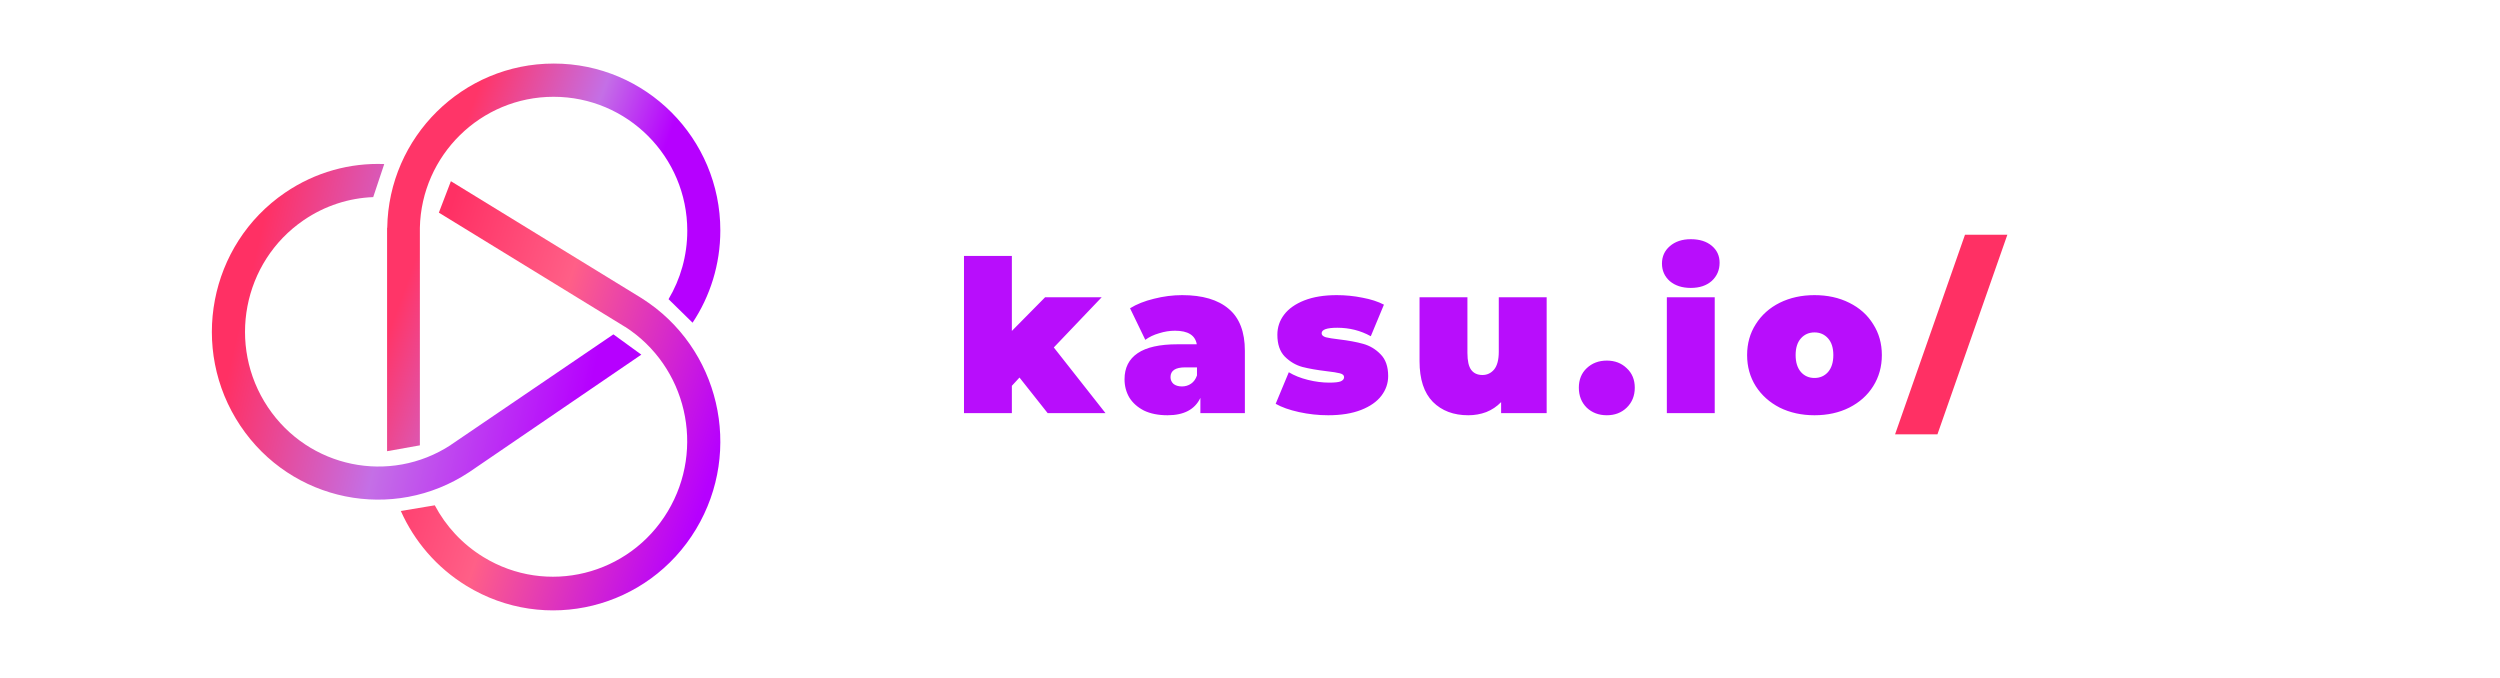
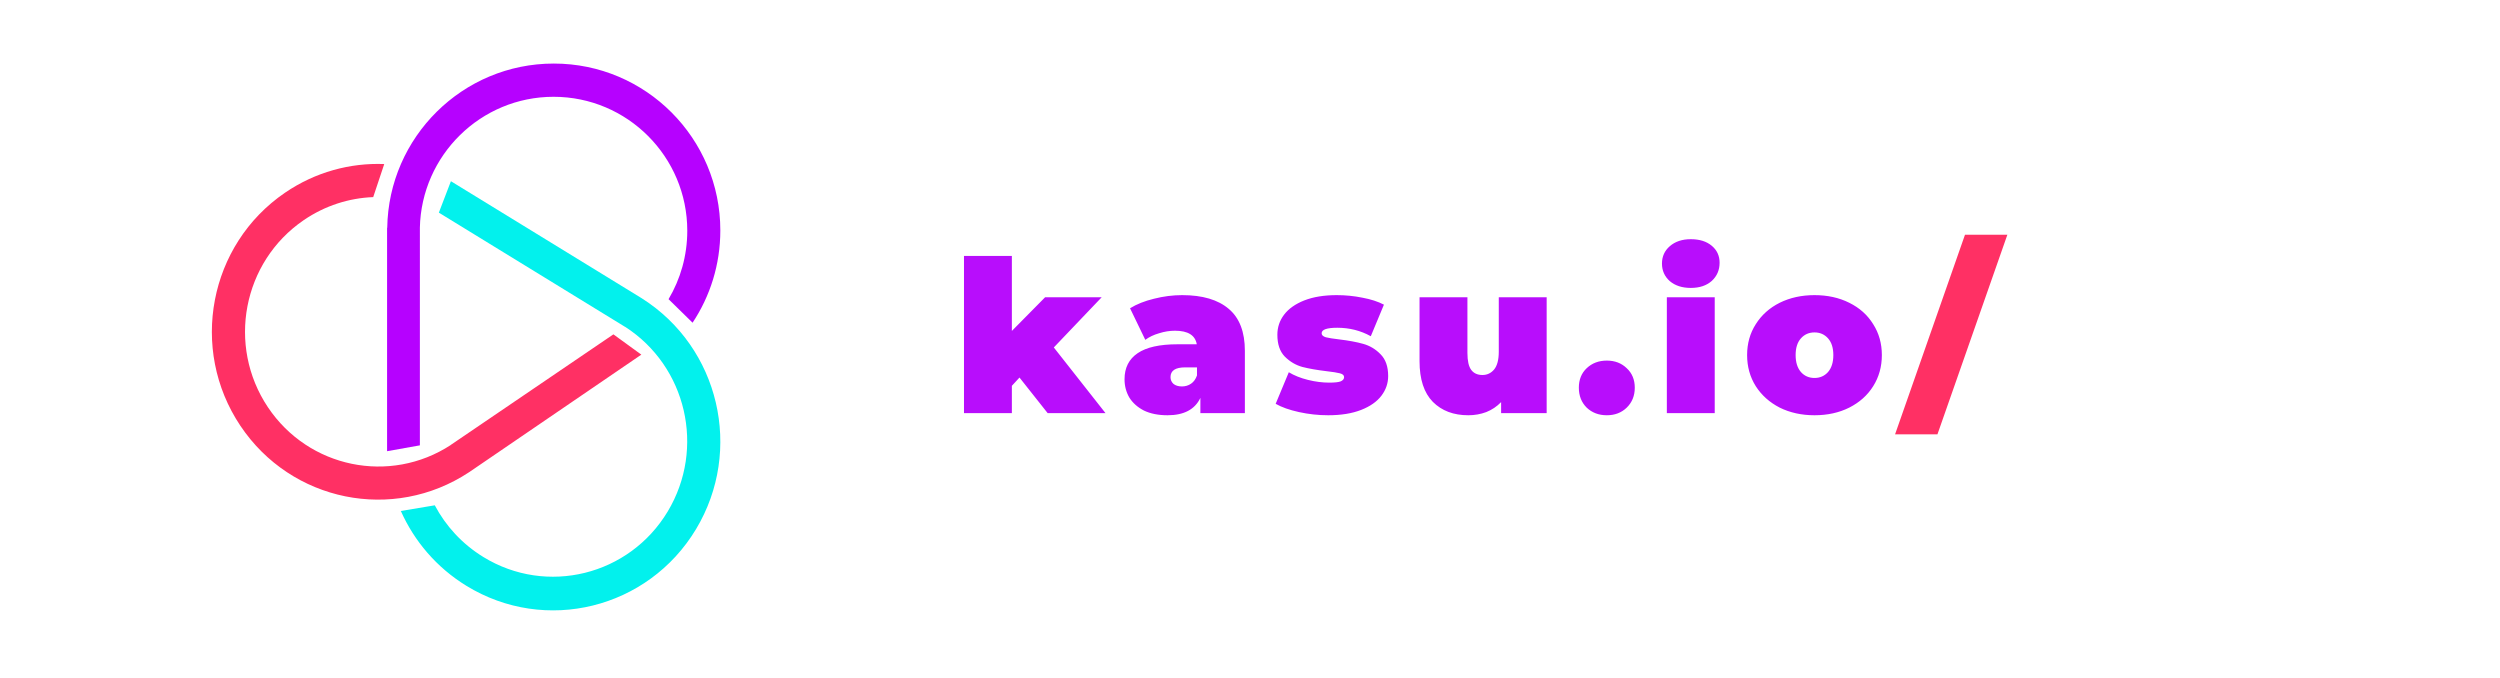
<svg xmlns="http://www.w3.org/2000/svg" width="236" height="64" viewBox="0 0 236 64" fill="none">
  <rect width="236" height="64" fill="none" />
  <path d="M96.24 35.64L95.52 36.42V39H91V24.16H95.52V31.24L98.66 28.06H104L99.48 32.8L104.36 39H98.9L96.24 35.64ZM111.596 27.86C113.516 27.86 114.983 28.293 115.996 29.16C117.009 30.013 117.516 31.333 117.516 33.12V39H113.316V37.56C112.796 38.653 111.763 39.2 110.216 39.2C109.349 39.2 108.609 39.053 107.996 38.76C107.396 38.453 106.936 38.047 106.616 37.54C106.309 37.02 106.156 36.44 106.156 35.8C106.156 34.72 106.569 33.9 107.396 33.34C108.222 32.78 109.476 32.5 111.156 32.5H112.976C112.829 31.647 112.143 31.22 110.916 31.22C110.423 31.22 109.922 31.3 109.416 31.46C108.909 31.607 108.476 31.813 108.116 32.08L106.676 29.1C107.302 28.713 108.056 28.413 108.936 28.2C109.829 27.973 110.716 27.86 111.596 27.86ZM111.576 36.48C111.896 36.48 112.183 36.393 112.436 36.22C112.689 36.047 112.876 35.787 112.996 35.44V34.68H111.876C110.956 34.68 110.496 34.987 110.496 35.6C110.496 35.853 110.589 36.067 110.776 36.24C110.976 36.4 111.243 36.48 111.576 36.48ZM125.383 39.2C124.449 39.2 123.529 39.1 122.623 38.9C121.716 38.7 120.983 38.44 120.423 38.12L121.663 35.14C122.169 35.447 122.769 35.687 123.463 35.86C124.156 36.033 124.829 36.12 125.483 36.12C126.003 36.12 126.363 36.08 126.563 36C126.776 35.907 126.883 35.773 126.883 35.6C126.883 35.427 126.749 35.307 126.483 35.24C126.229 35.173 125.809 35.107 125.223 35.04C124.329 34.933 123.569 34.8 122.943 34.64C122.316 34.467 121.763 34.14 121.283 33.66C120.816 33.18 120.583 32.493 120.583 31.6C120.583 30.893 120.796 30.26 121.223 29.7C121.649 29.14 122.283 28.693 123.123 28.36C123.976 28.027 124.996 27.86 126.183 27.86C127.009 27.86 127.816 27.94 128.603 28.1C129.403 28.247 130.083 28.467 130.643 28.76L129.403 31.74C128.443 31.207 127.389 30.94 126.243 30.94C125.256 30.94 124.763 31.113 124.763 31.46C124.763 31.633 124.896 31.76 125.163 31.84C125.429 31.907 125.849 31.973 126.423 32.04C127.316 32.147 128.069 32.287 128.683 32.46C129.309 32.633 129.856 32.96 130.323 33.44C130.803 33.92 131.043 34.607 131.043 35.5C131.043 36.18 130.829 36.8 130.403 37.36C129.976 37.92 129.336 38.367 128.483 38.7C127.629 39.033 126.596 39.2 125.383 39.2ZM146.005 28.06V39H141.705V37.96C141.305 38.373 140.838 38.687 140.305 38.9C139.771 39.1 139.205 39.2 138.605 39.2C137.218 39.2 136.105 38.78 135.265 37.94C134.425 37.087 134.005 35.807 134.005 34.1V28.06H138.525V33.32C138.525 34.067 138.645 34.6 138.885 34.92C139.125 35.24 139.478 35.4 139.945 35.4C140.385 35.4 140.751 35.227 141.045 34.88C141.338 34.52 141.485 33.96 141.485 33.2V28.06H146.005ZM151.683 39.2C150.923 39.2 150.289 38.96 149.783 38.48C149.289 37.987 149.043 37.36 149.043 36.6C149.043 35.84 149.289 35.227 149.783 34.76C150.289 34.28 150.923 34.04 151.683 34.04C152.443 34.04 153.069 34.28 153.563 34.76C154.069 35.227 154.323 35.84 154.323 36.6C154.323 37.36 154.069 37.987 153.563 38.48C153.069 38.96 152.443 39.2 151.683 39.2ZM157.35 28.06H161.87V39H157.35V28.06ZM159.61 27.18C158.797 27.18 158.137 26.967 157.63 26.54C157.137 26.1 156.89 25.547 156.89 24.88C156.89 24.213 157.137 23.667 157.63 23.24C158.137 22.8 158.797 22.58 159.61 22.58C160.437 22.58 161.097 22.787 161.59 23.2C162.084 23.613 162.33 24.147 162.33 24.8C162.33 25.493 162.084 26.067 161.59 26.52C161.097 26.96 160.437 27.18 159.61 27.18ZM171.287 39.2C170.074 39.2 168.98 38.96 168.007 38.48C167.047 37.987 166.294 37.313 165.747 36.46C165.2 35.593 164.927 34.613 164.927 33.52C164.927 32.427 165.2 31.453 165.747 30.6C166.294 29.733 167.047 29.06 168.007 28.58C168.98 28.1 170.074 27.86 171.287 27.86C172.514 27.86 173.607 28.1 174.567 28.58C175.54 29.06 176.294 29.733 176.827 30.6C177.374 31.453 177.647 32.427 177.647 33.52C177.647 34.613 177.374 35.593 176.827 36.46C176.294 37.313 175.54 37.987 174.567 38.48C173.607 38.96 172.514 39.2 171.287 39.2ZM171.287 35.68C171.807 35.68 172.234 35.493 172.567 35.12C172.9 34.733 173.067 34.2 173.067 33.52C173.067 32.84 172.9 32.313 172.567 31.94C172.234 31.567 171.807 31.38 171.287 31.38C170.767 31.38 170.34 31.567 170.007 31.94C169.674 32.313 169.507 32.84 169.507 33.52C169.507 34.2 169.674 34.733 170.007 35.12C170.34 35.493 170.767 35.68 171.287 35.68Z" fill="#B80DFC" />
  <path d="M185.495 22.16H189.495L182.895 41H178.895L185.495 22.16Z" fill="#FF3064" />
-   <path fill-rule="evenodd" clip-rule="evenodd" d="M39.636 42.041L39.636 21.502L39.636 21.502C39.783 14.667 45.377 9.137 52.256 9.137C59.227 9.137 64.879 14.8 64.879 21.784C64.879 24.143 64.234 26.352 63.111 28.242L65.379 30.464C67.034 27.97 67.999 24.975 67.999 21.755C67.999 13.056 60.96 6 52.276 6C43.674 6 36.685 12.937 36.555 21.502L36.54 21.502L36.54 42.593L39.636 42.041Z" fill="url(#paint0_linear)" />
-   <path fill-rule="evenodd" clip-rule="evenodd" d="M65.707 49.949C70.186 42.494 67.9 32.803 60.616 28.181L60.617 28.179L60.412 28.053C60.411 28.052 60.409 28.051 60.407 28.05L42.564 17.106L41.428 20.074L59.008 30.857L59.011 30.851C64.806 34.579 66.614 42.322 63.032 48.285C59.401 54.326 51.61 56.251 45.63 52.583C43.624 51.353 42.077 49.65 41.043 47.701L37.837 48.236C39.102 51.073 41.2 53.566 44.032 55.303C51.48 59.872 61.185 57.475 65.707 49.949Z" fill="url(#paint1_linear)" />
-   <path fill-rule="evenodd" clip-rule="evenodd" d="M44.27 44.584L44.271 44.585L60.541 33.478L57.905 31.563L42.545 42.006L42.548 42.011C36.809 45.751 29.135 44.186 25.291 38.443C21.396 32.622 22.91 24.715 28.673 20.781C30.691 19.403 32.963 18.695 35.231 18.607L36.272 15.486C33.057 15.362 29.775 16.233 26.904 18.193C19.726 23.093 17.84 32.943 22.692 40.193C27.498 47.375 37.112 49.311 44.27 44.584Z" fill="url(#paint2_linear)" />
-   <defs>
-     <linearGradient id="paint0_linear" x1="20.378" y1="32.2" x2="51.838" y2="43.773" gradientUnits="userSpaceOnUse">
-       <stop offset="0.448" stop-color="#FF3568" />
-       <stop offset="0.781" stop-color="#C46FE6" />
-       <stop offset="1" stop-color="#B600FF" />
-     </linearGradient>
-     <linearGradient id="paint1_linear" x1="32.521" y1="49.293" x2="62.27" y2="59.299" gradientUnits="userSpaceOnUse">
-       <stop stop-color="#FF3064" />
-       <stop offset="0.411" stop-color="#FF5F87" />
-       <stop offset="1" stop-color="#B600FF" />
-     </linearGradient>
-     <linearGradient id="paint2_linear" x1="19.999" y1="41.876" x2="52.764" y2="49.451" gradientUnits="userSpaceOnUse">
-       <stop stop-color="#FF3064" />
-       <stop offset="0.458" stop-color="#C46FE6" />
-       <stop offset="1" stop-color="#B600FF" />
-     </linearGradient>
-   </defs>
+   <path fill-rule="evenodd" clip-rule="evenodd" d="M39.636 42.041L39.637 21.502L39.636 21.502C39.783 14.667 45.377 9.137 52.256 9.137C59.228 9.137 64.879 14.8 64.879 21.784C64.879 24.143 64.234 26.352 63.112 28.242L65.379 30.464C67.035 27.97 67.999 24.975 67.999 21.755C67.999 13.056 60.96 6 52.276 6C43.674 6 36.686 12.937 36.555 21.502L36.54 21.502L36.54 42.593L39.636 42.041Z" fill="#B601FF" />
+   <path fill-rule="evenodd" clip-rule="evenodd" d="M65.707 49.949C70.186 42.494 67.9 32.804 60.617 28.181L60.618 28.179L60.413 28.054C60.411 28.053 60.409 28.052 60.408 28.05L42.565 17.107L41.428 20.074L59.009 30.857L59.012 30.852C64.807 34.58 66.614 42.323 63.032 48.285C59.401 54.327 51.611 56.251 45.631 52.583C43.625 51.353 42.077 49.65 41.044 47.701L37.838 48.236C39.103 51.073 41.2 53.567 44.032 55.303C51.481 59.872 61.185 57.475 65.707 49.949Z" fill="#02F1ED" />
+   <path fill-rule="evenodd" clip-rule="evenodd" d="M44.27 44.584L44.271 44.585L60.541 33.478L57.905 31.563L42.545 42.006L42.549 42.011C36.809 45.751 29.135 44.186 25.291 38.443C21.396 32.622 22.91 24.715 28.673 20.781C30.691 19.403 32.963 18.695 35.231 18.607L36.272 15.486C33.057 15.362 29.775 16.233 26.904 18.193C19.726 23.093 17.84 32.943 22.692 40.193C27.498 47.375 37.112 49.311 44.27 44.584Z" fill="#FF3064" />
</svg>
